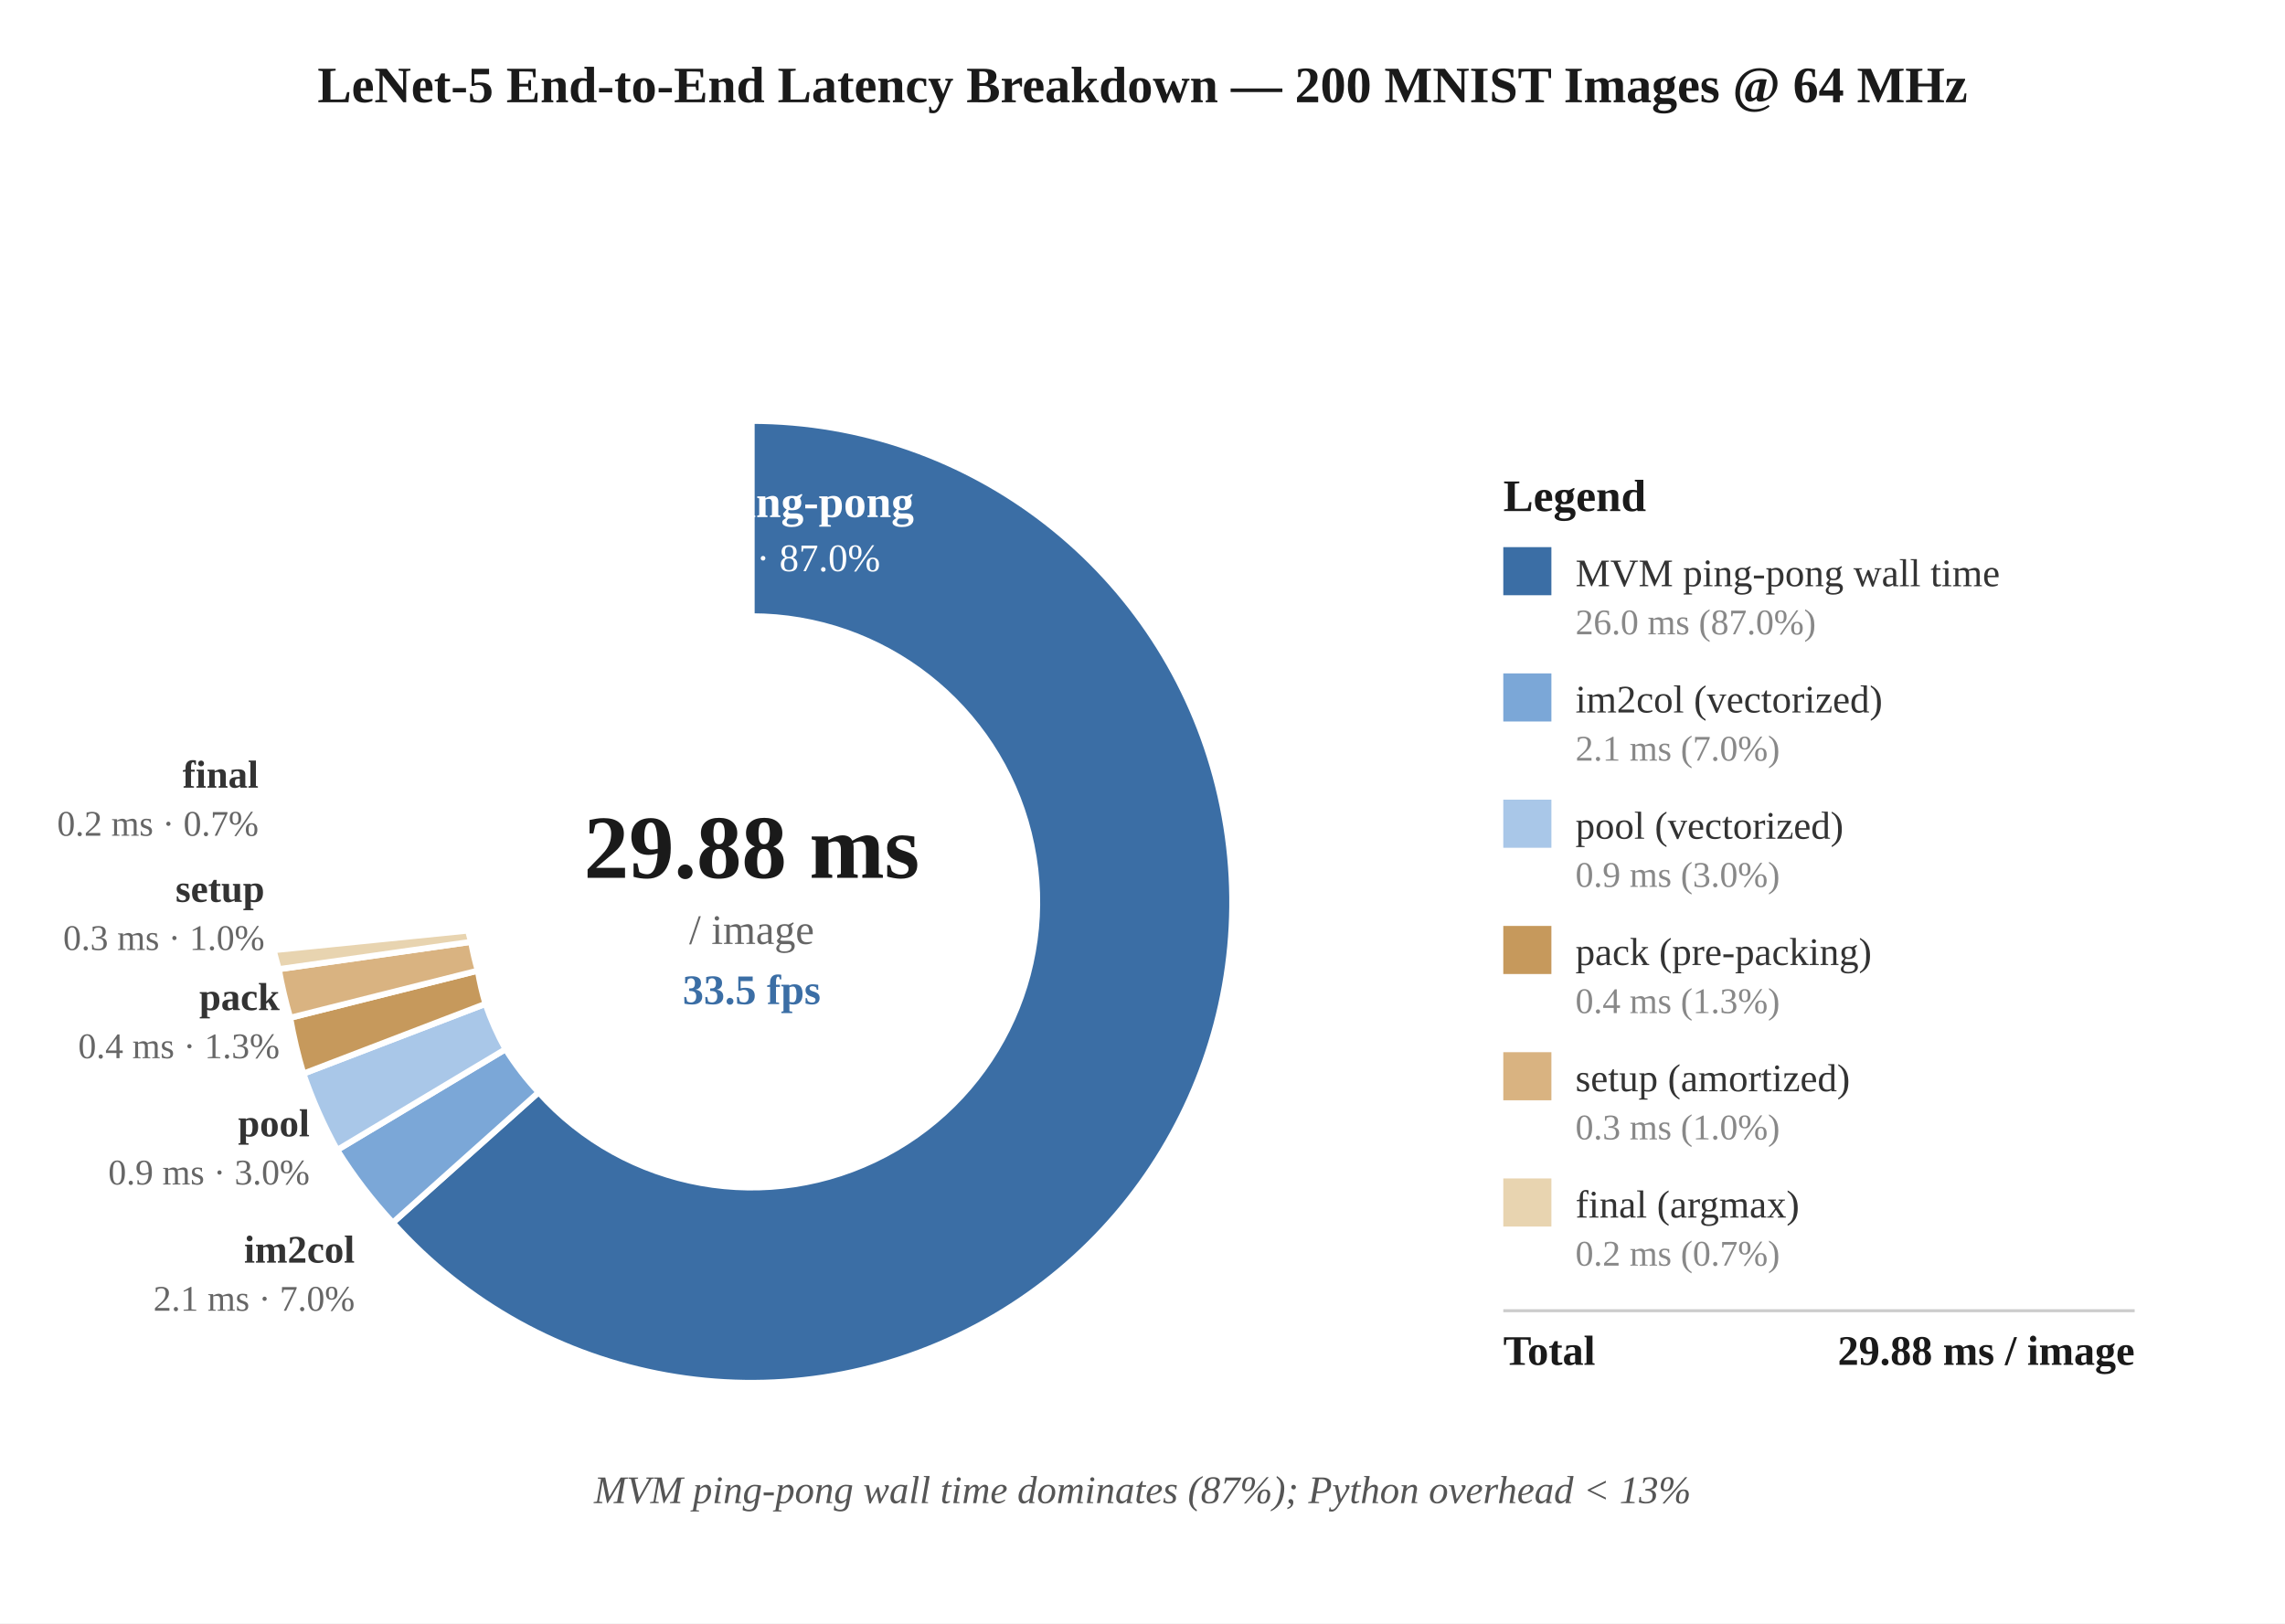
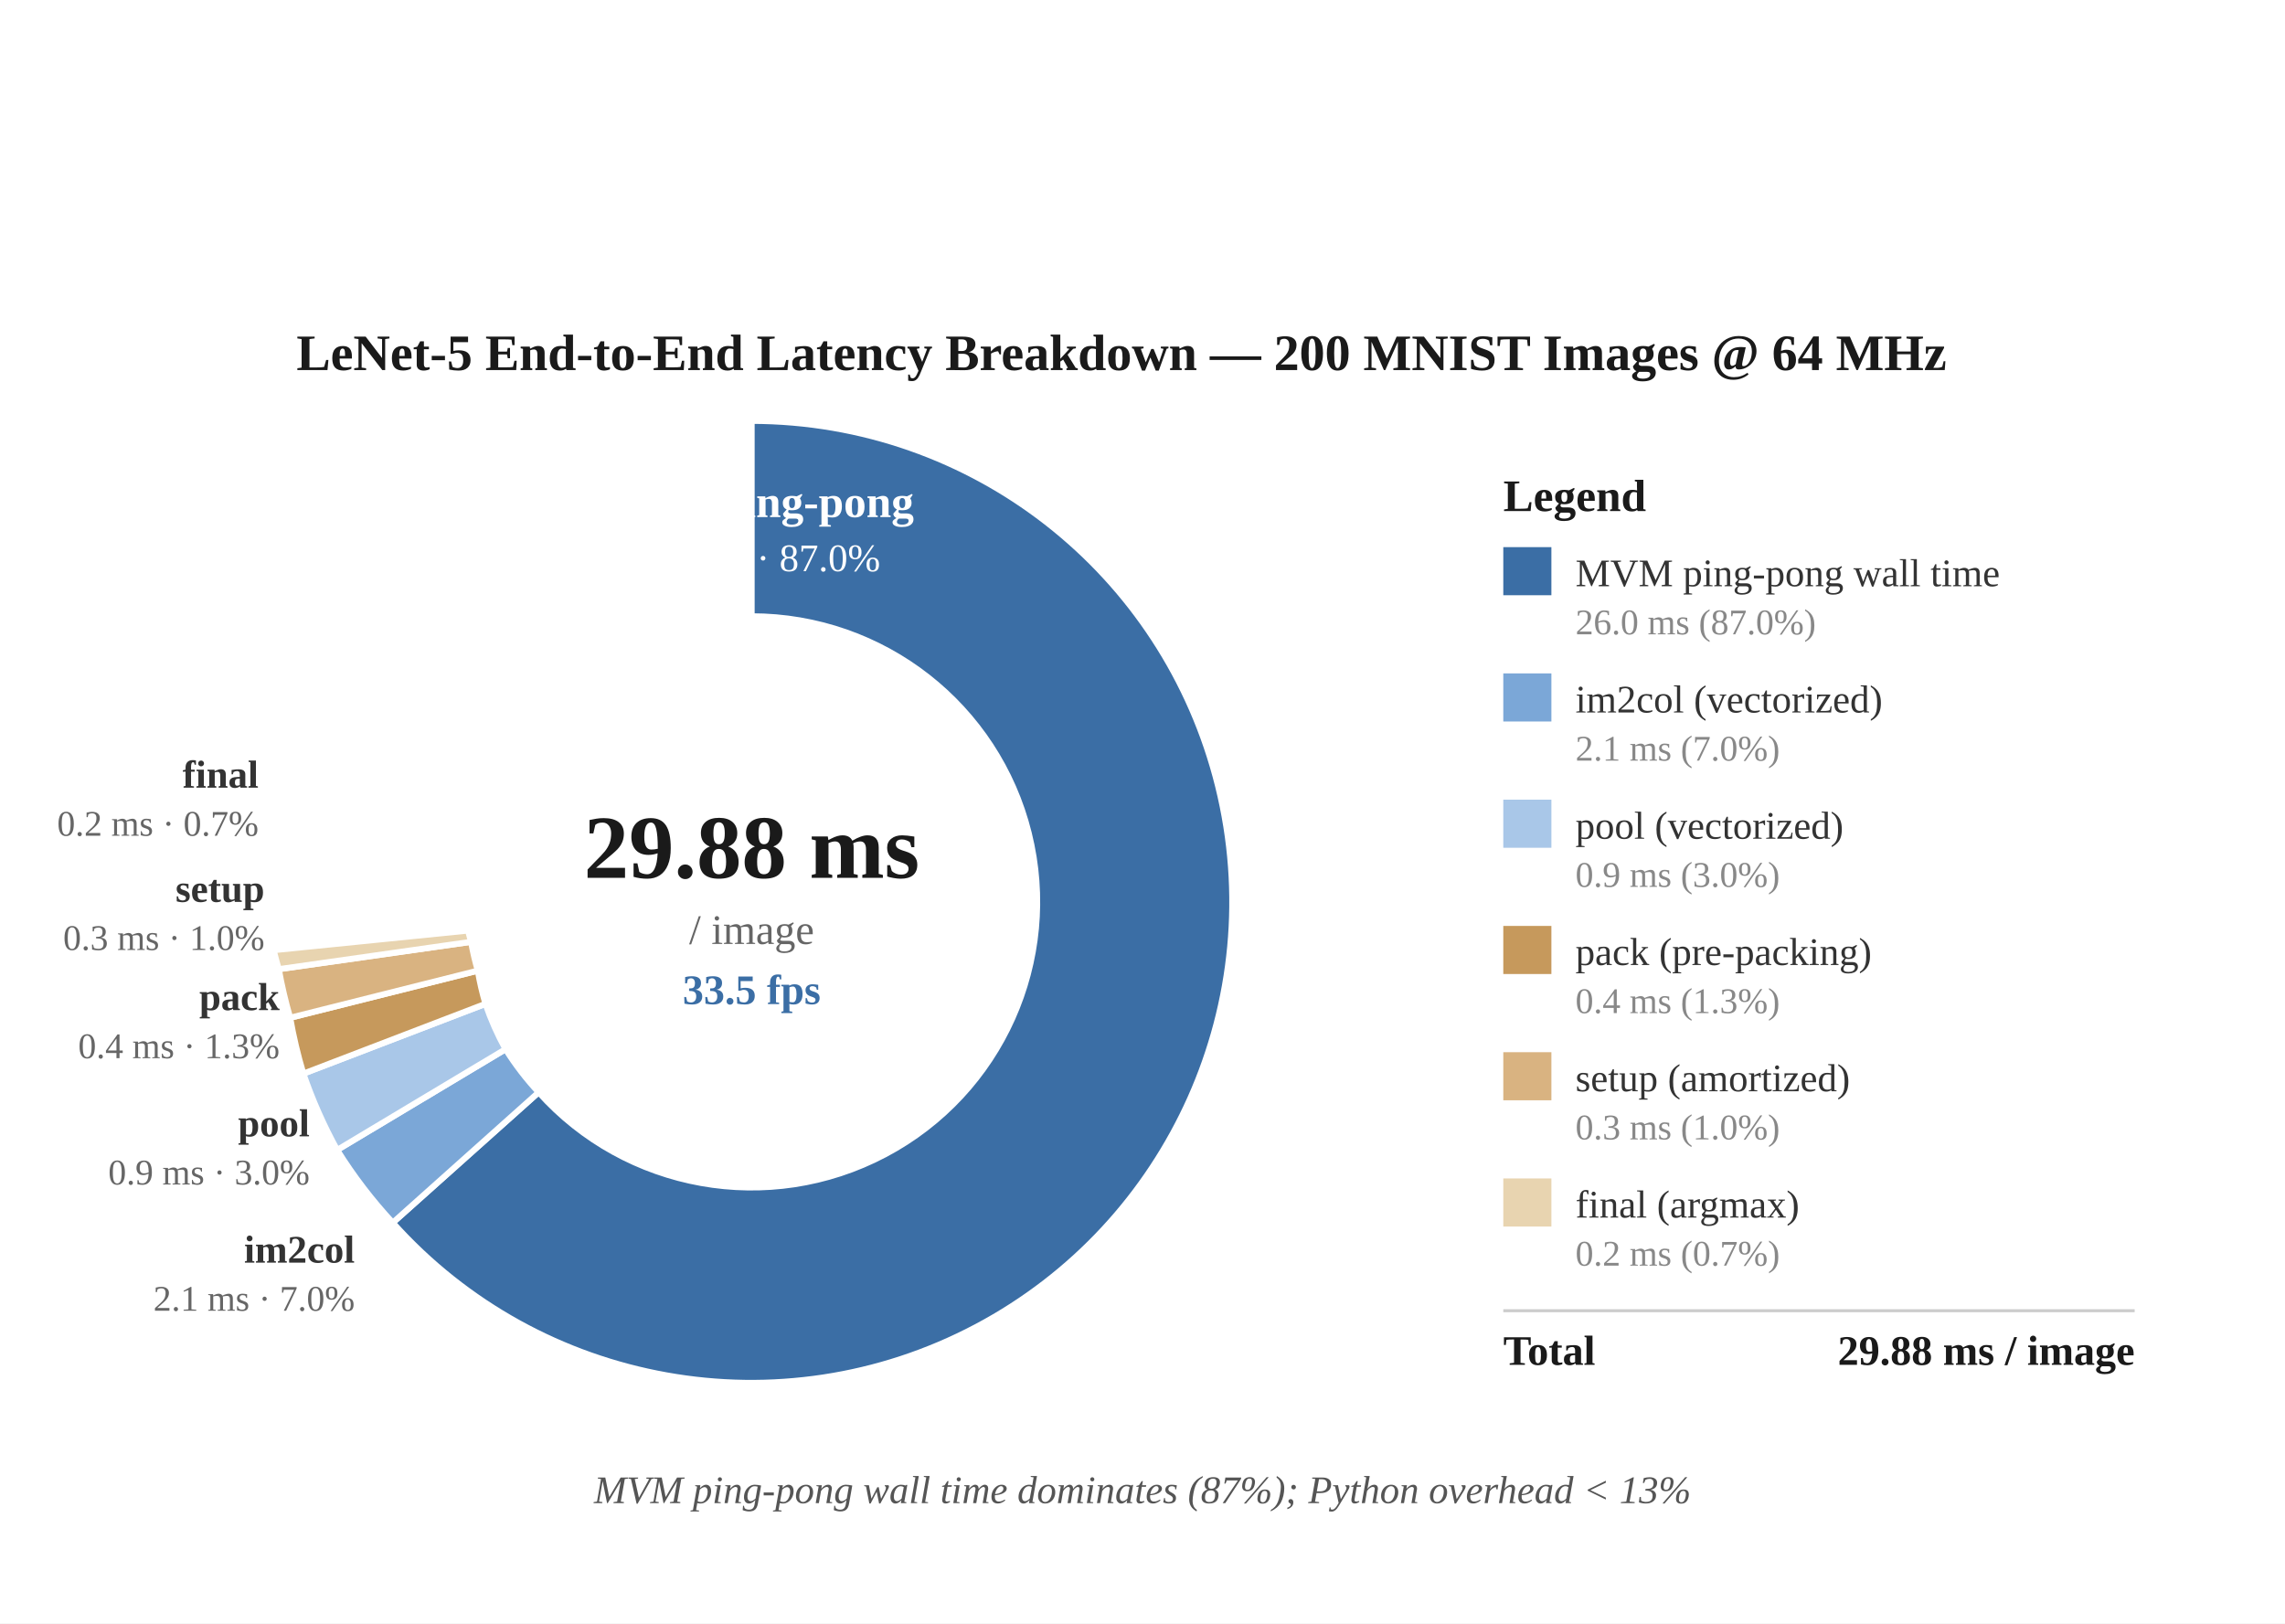
- <svg xmlns="http://www.w3.org/2000/svg" width="100%" viewBox="0 0 760 540" role="img" version="1.1">
-   <rect width="760" height="540" fill="#ffffff" />
-   <text x="380" y="34" text-anchor="middle" font-family="'Times New Roman', Times, serif" font-size="17" font-weight="bold" fill="#1a1a1a">LeNet-5 End-to-End Latency Breakdown — 200 MNIST Images @ 64 MHz</text>
+ <svg xmlns="http://www.w3.org/2000/svg" width="100%" viewBox="0 0 760 540" role="img" version="1.1" id="svg36">
+   <defs id="defs36" />
+   <rect width="760" height="540" fill="#ffffff" id="rect1" />
+   <text x="373.012" y="123.103" text-anchor="middle" font-family="'Times New Roman', Times, serif" font-size="17px" font-weight="bold" fill="#1a1a1a" id="text1">LeNet-5 End-to-End Latency Breakdown — 200 MNIST Images @ 64 MHz</text>
  <g id="donut" transform="translate(250,300)">
-     <path d="M 0,-160 A 160,160 0 1 1 -119.36,106.72 L -70.84,63.34 A 95,95 0 1 0 0,-95 Z" fill="#3B6EA5" stroke="#ffffff" stroke-width="2" />
-     <path d="M -119.36,106.72 A 160,160 0 0 1 -137.86,82.53 L -81.85,48.99 A 95,95 0 0 0 -70.84,63.34 Z" fill="#7BA7D7" stroke="#ffffff" stroke-width="2" />
-     <path d="M -137.86,82.53 A 160,160 0 0 1 -149.10,57.14 L -88.53,33.92 A 95,95 0 0 0 -81.85,48.99 Z" fill="#A9C7E8" stroke="#ffffff" stroke-width="2" />
-     <path d="M -149.10,57.14 A 160,160 0 0 1 -153.49,38.55 L-91.08,22.88 A 95,95 0 0 0 -88.53,33.92 Z" fill="#C6995C" stroke="#ffffff" stroke-width="2" />
-     <path d="M -153.49,38.55 A 160,160 0 0 1 -157.28,22.39 L-93.32,13.29 A 95,95 0 0 0 -91.08,22.88 Z" fill="#D9B381" stroke="#ffffff" stroke-width="2" />
-     <path d="M -157.28,22.39 A 160,160 0 0 1 -158.99,16.06 L-94.34,9.54 A 95,95 0 0 0 -93.32,13.29 Z" fill="#E8D4B0" stroke="#ffffff" stroke-width="2" />
+     <path d="M 0,-160 A 160,160 0 1 1 -119.36,106.72 L -70.84,63.34 A 95,95 0 1 0 0,-95 Z" fill="#3B6EA5" stroke="#ffffff" stroke-width="2" id="path1" />
+     <path d="M -119.36,106.72 A 160,160 0 0 1 -137.86,82.53 L -81.85,48.99 A 95,95 0 0 0 -70.84,63.34 Z" fill="#7BA7D7" stroke="#ffffff" stroke-width="2" id="path2" />
+     <path d="M -137.86,82.53 A 160,160 0 0 1 -149.10,57.14 L -88.53,33.92 A 95,95 0 0 0 -81.85,48.99 Z" fill="#A9C7E8" stroke="#ffffff" stroke-width="2" id="path3" />
+     <path d="M -149.10,57.14 A 160,160 0 0 1 -153.49,38.55 L-91.08,22.88 A 95,95 0 0 0 -88.53,33.92 Z" fill="#C6995C" stroke="#ffffff" stroke-width="2" id="path4" />
+     <path d="M -153.49,38.55 A 160,160 0 0 1 -157.28,22.39 L-93.32,13.29 A 95,95 0 0 0 -91.08,22.88 Z" fill="#D9B381" stroke="#ffffff" stroke-width="2" id="path5" />
+     <path d="M -157.28,22.39 A 160,160 0 0 1 -158.99,16.06 L-94.34,9.54 A 95,95 0 0 0 -93.32,13.29 Z" fill="#E8D4B0" stroke="#ffffff" stroke-width="2" id="path6" />
  </g>
-   <text x="250" y="292" text-anchor="middle" font-family="'Times New Roman', Times, serif" font-size="30" font-weight="bold" fill="#1a1a1a">29.88 ms</text>
-   <text x="250" y="314" text-anchor="middle" font-family="'Times New Roman', Times, serif" font-size="14" fill="#666666">/ image</text>
-   <text x="250" y="334" text-anchor="middle" font-family="'Times New Roman', Times, serif" font-size="14" fill="#3B6EA5" font-weight="bold">33.5 fps</text>
-   <text x="250" y="172" text-anchor="middle" font-family="'Times New Roman', Times, serif" font-size="15" font-weight="bold" fill="#ffffff">MVM ping-pong</text>
-   <text x="250" y="190" text-anchor="middle" font-family="'Times New Roman', Times, serif" font-size="13" fill="#ffffff">26.0 ms · 87.0%</text>
-   <text x="118" y="420" text-anchor="end" font-family="'Times New Roman', Times, serif" font-size="13" font-weight="bold" fill="#333333">im2col</text>
-   <text x="118" y="436" text-anchor="end" font-family="'Times New Roman', Times, serif" font-size="12" fill="#666666">2.1 ms · 7.0%</text>
-   <text x="103" y="378" text-anchor="end" font-family="'Times New Roman', Times, serif" font-size="13" font-weight="bold" fill="#333333">pool</text>
-   <text x="103" y="394" text-anchor="end" font-family="'Times New Roman', Times, serif" font-size="12" fill="#666666">0.9 ms · 3.0%</text>
-   <text x="93" y="336" text-anchor="end" font-family="'Times New Roman', Times, serif" font-size="13" font-weight="bold" fill="#333333">pack</text>
-   <text x="93" y="352" text-anchor="end" font-family="'Times New Roman', Times, serif" font-size="12" fill="#666666">0.4 ms · 1.3%</text>
-   <text x="88" y="300" text-anchor="end" font-family="'Times New Roman', Times, serif" font-size="13" font-weight="bold" fill="#333333">setup</text>
-   <text x="88" y="316" text-anchor="end" font-family="'Times New Roman', Times, serif" font-size="12" fill="#666666">0.3 ms · 1.0%</text>
-   <text x="86" y="262" text-anchor="end" font-family="'Times New Roman', Times, serif" font-size="13" font-weight="bold" fill="#333333">final</text>
-   <text x="86" y="278" text-anchor="end" font-family="'Times New Roman', Times, serif" font-size="12" fill="#666666">0.2 ms · 0.7%</text>
-   <text x="500" y="170" font-family="'Times New Roman', Times, serif" font-size="15" font-weight="bold" fill="#1a1a1a">Legend</text>
-   <rect x="500" y="182" width="16" height="16" fill="#3B6EA5" />
-   <text x="524" y="195" font-family="'Times New Roman', Times, serif" font-size="13" fill="#333333">MVM ping-pong wall time</text>
-   <text x="524" y="211" font-family="'Times New Roman', Times, serif" font-size="12" fill="#888888">26.0 ms  (87.0%)</text>
-   <rect x="500" y="224" width="16" height="16" fill="#7BA7D7" />
-   <text x="524" y="237" font-family="'Times New Roman', Times, serif" font-size="13" fill="#333333">im2col (vectorized)</text>
-   <text x="524" y="253" font-family="'Times New Roman', Times, serif" font-size="12" fill="#888888">2.1 ms  (7.0%)</text>
-   <rect x="500" y="266" width="16" height="16" fill="#A9C7E8" />
-   <text x="524" y="279" font-family="'Times New Roman', Times, serif" font-size="13" fill="#333333">pool (vectorized)</text>
-   <text x="524" y="295" font-family="'Times New Roman', Times, serif" font-size="12" fill="#888888">0.9 ms  (3.0%)</text>
-   <rect x="500" y="308" width="16" height="16" fill="#C6995C" />
-   <text x="524" y="321" font-family="'Times New Roman', Times, serif" font-size="13" fill="#333333">pack (pre-packing)</text>
-   <text x="524" y="337" font-family="'Times New Roman', Times, serif" font-size="12" fill="#888888">0.4 ms  (1.3%)</text>
-   <rect x="500" y="350" width="16" height="16" fill="#D9B381" />
-   <text x="524" y="363" font-family="'Times New Roman', Times, serif" font-size="13" fill="#333333">setup (amortized)</text>
-   <text x="524" y="379" font-family="'Times New Roman', Times, serif" font-size="12" fill="#888888">0.3 ms  (1.0%)</text>
-   <rect x="500" y="392" width="16" height="16" fill="#E8D4B0" />
-   <text x="524" y="405" font-family="'Times New Roman', Times, serif" font-size="13" fill="#333333">final (argmax)</text>
-   <text x="524" y="421" font-family="'Times New Roman', Times, serif" font-size="12" fill="#888888">0.2 ms  (0.7%)</text>
-   <line x1="500" y1="436" x2="710" y2="436" stroke="#cccccc" stroke-width="1" />
-   <text x="500" y="454" font-family="'Times New Roman', Times, serif" font-size="14" font-weight="bold" fill="#1a1a1a">Total</text>
-   <text x="710" y="454" text-anchor="end" font-family="'Times New Roman', Times, serif" font-size="14" font-weight="bold" fill="#1a1a1a">29.88 ms / image</text>
-   <text x="380" y="500" text-anchor="middle" font-family="'Times New Roman', Times, serif" font-size="13" font-style="italic" fill="#555555">MVM ping-pong wall time dominates (87%); Python overhead &lt; 13%</text>
+   <text x="250" y="292" text-anchor="middle" font-family="'Times New Roman', Times, serif" font-size="30" font-weight="bold" fill="#1a1a1a" id="text6">29.88 ms</text>
+   <text x="250" y="314" text-anchor="middle" font-family="'Times New Roman', Times, serif" font-size="14" fill="#666666" id="text7">/ image</text>
+   <text x="250" y="334" text-anchor="middle" font-family="'Times New Roman', Times, serif" font-size="14" fill="#3B6EA5" font-weight="bold" id="text8">33.5 fps</text>
+   <text x="250" y="172" text-anchor="middle" font-family="'Times New Roman', Times, serif" font-size="15" font-weight="bold" fill="#ffffff" id="text9">MVM ping-pong</text>
+   <text x="250" y="190" text-anchor="middle" font-family="'Times New Roman', Times, serif" font-size="13" fill="#ffffff" id="text10">26.0 ms · 87.0%</text>
+   <text x="118" y="420" text-anchor="end" font-family="'Times New Roman', Times, serif" font-size="13" font-weight="bold" fill="#333333" id="text11">im2col</text>
+   <text x="118" y="436" text-anchor="end" font-family="'Times New Roman', Times, serif" font-size="12" fill="#666666" id="text12">2.1 ms · 7.0%</text>
+   <text x="103" y="378" text-anchor="end" font-family="'Times New Roman', Times, serif" font-size="13" font-weight="bold" fill="#333333" id="text13">pool</text>
+   <text x="103" y="394" text-anchor="end" font-family="'Times New Roman', Times, serif" font-size="12" fill="#666666" id="text14">0.9 ms · 3.0%</text>
+   <text x="93" y="336" text-anchor="end" font-family="'Times New Roman', Times, serif" font-size="13" font-weight="bold" fill="#333333" id="text15">pack</text>
+   <text x="93" y="352" text-anchor="end" font-family="'Times New Roman', Times, serif" font-size="12" fill="#666666" id="text16">0.4 ms · 1.3%</text>
+   <text x="88" y="300" text-anchor="end" font-family="'Times New Roman', Times, serif" font-size="13" font-weight="bold" fill="#333333" id="text17">setup</text>
+   <text x="88" y="316" text-anchor="end" font-family="'Times New Roman', Times, serif" font-size="12" fill="#666666" id="text18">0.3 ms · 1.0%</text>
+   <text x="86" y="262" text-anchor="end" font-family="'Times New Roman', Times, serif" font-size="13" font-weight="bold" fill="#333333" id="text19">final</text>
+   <text x="86" y="278" text-anchor="end" font-family="'Times New Roman', Times, serif" font-size="12" fill="#666666" id="text20">0.2 ms · 0.7%</text>
+   <text x="500" y="170" font-family="'Times New Roman', Times, serif" font-size="15" font-weight="bold" fill="#1a1a1a" id="text21">Legend</text>
+   <rect x="500" y="182" width="16" height="16" fill="#3B6EA5" id="rect21" />
+   <text x="524" y="195" font-family="'Times New Roman', Times, serif" font-size="13" fill="#333333" id="text22">MVM ping-pong wall time</text>
+   <text x="524" y="211" font-family="'Times New Roman', Times, serif" font-size="12" fill="#888888" id="text23">26.0 ms  (87.0%)</text>
+   <rect x="500" y="224" width="16" height="16" fill="#7BA7D7" id="rect23" />
+   <text x="524" y="237" font-family="'Times New Roman', Times, serif" font-size="13" fill="#333333" id="text24">im2col (vectorized)</text>
+   <text x="524" y="253" font-family="'Times New Roman', Times, serif" font-size="12" fill="#888888" id="text25">2.1 ms  (7.0%)</text>
+   <rect x="500" y="266" width="16" height="16" fill="#A9C7E8" id="rect25" />
+   <text x="524" y="279" font-family="'Times New Roman', Times, serif" font-size="13" fill="#333333" id="text26">pool (vectorized)</text>
+   <text x="524" y="295" font-family="'Times New Roman', Times, serif" font-size="12" fill="#888888" id="text27">0.9 ms  (3.0%)</text>
+   <rect x="500" y="308" width="16" height="16" fill="#C6995C" id="rect27" />
+   <text x="524" y="321" font-family="'Times New Roman', Times, serif" font-size="13" fill="#333333" id="text28">pack (pre-packing)</text>
+   <text x="524" y="337" font-family="'Times New Roman', Times, serif" font-size="12" fill="#888888" id="text29">0.4 ms  (1.3%)</text>
+   <rect x="500" y="350" width="16" height="16" fill="#D9B381" id="rect29" />
+   <text x="524" y="363" font-family="'Times New Roman', Times, serif" font-size="13" fill="#333333" id="text30">setup (amortized)</text>
+   <text x="524" y="379" font-family="'Times New Roman', Times, serif" font-size="12" fill="#888888" id="text31">0.3 ms  (1.0%)</text>
+   <rect x="500" y="392" width="16" height="16" fill="#E8D4B0" id="rect31" />
+   <text x="524" y="405" font-family="'Times New Roman', Times, serif" font-size="13" fill="#333333" id="text32">final (argmax)</text>
+   <text x="524" y="421" font-family="'Times New Roman', Times, serif" font-size="12" fill="#888888" id="text33">0.2 ms  (0.7%)</text>
+   <line x1="500" y1="436" x2="710" y2="436" stroke="#cccccc" stroke-width="1" id="line33" />
+   <text x="500" y="454" font-family="'Times New Roman', Times, serif" font-size="14" font-weight="bold" fill="#1a1a1a" id="text34">Total</text>
+   <text x="710" y="454" text-anchor="end" font-family="'Times New Roman', Times, serif" font-size="14" font-weight="bold" fill="#1a1a1a" id="text35">29.88 ms / image</text>
+   <text x="380" y="500" text-anchor="middle" font-family="'Times New Roman', Times, serif" font-size="13" font-style="italic" fill="#555555" id="text36">MVM ping-pong wall time dominates (87%); Python overhead &lt; 13%</text>
</svg>
